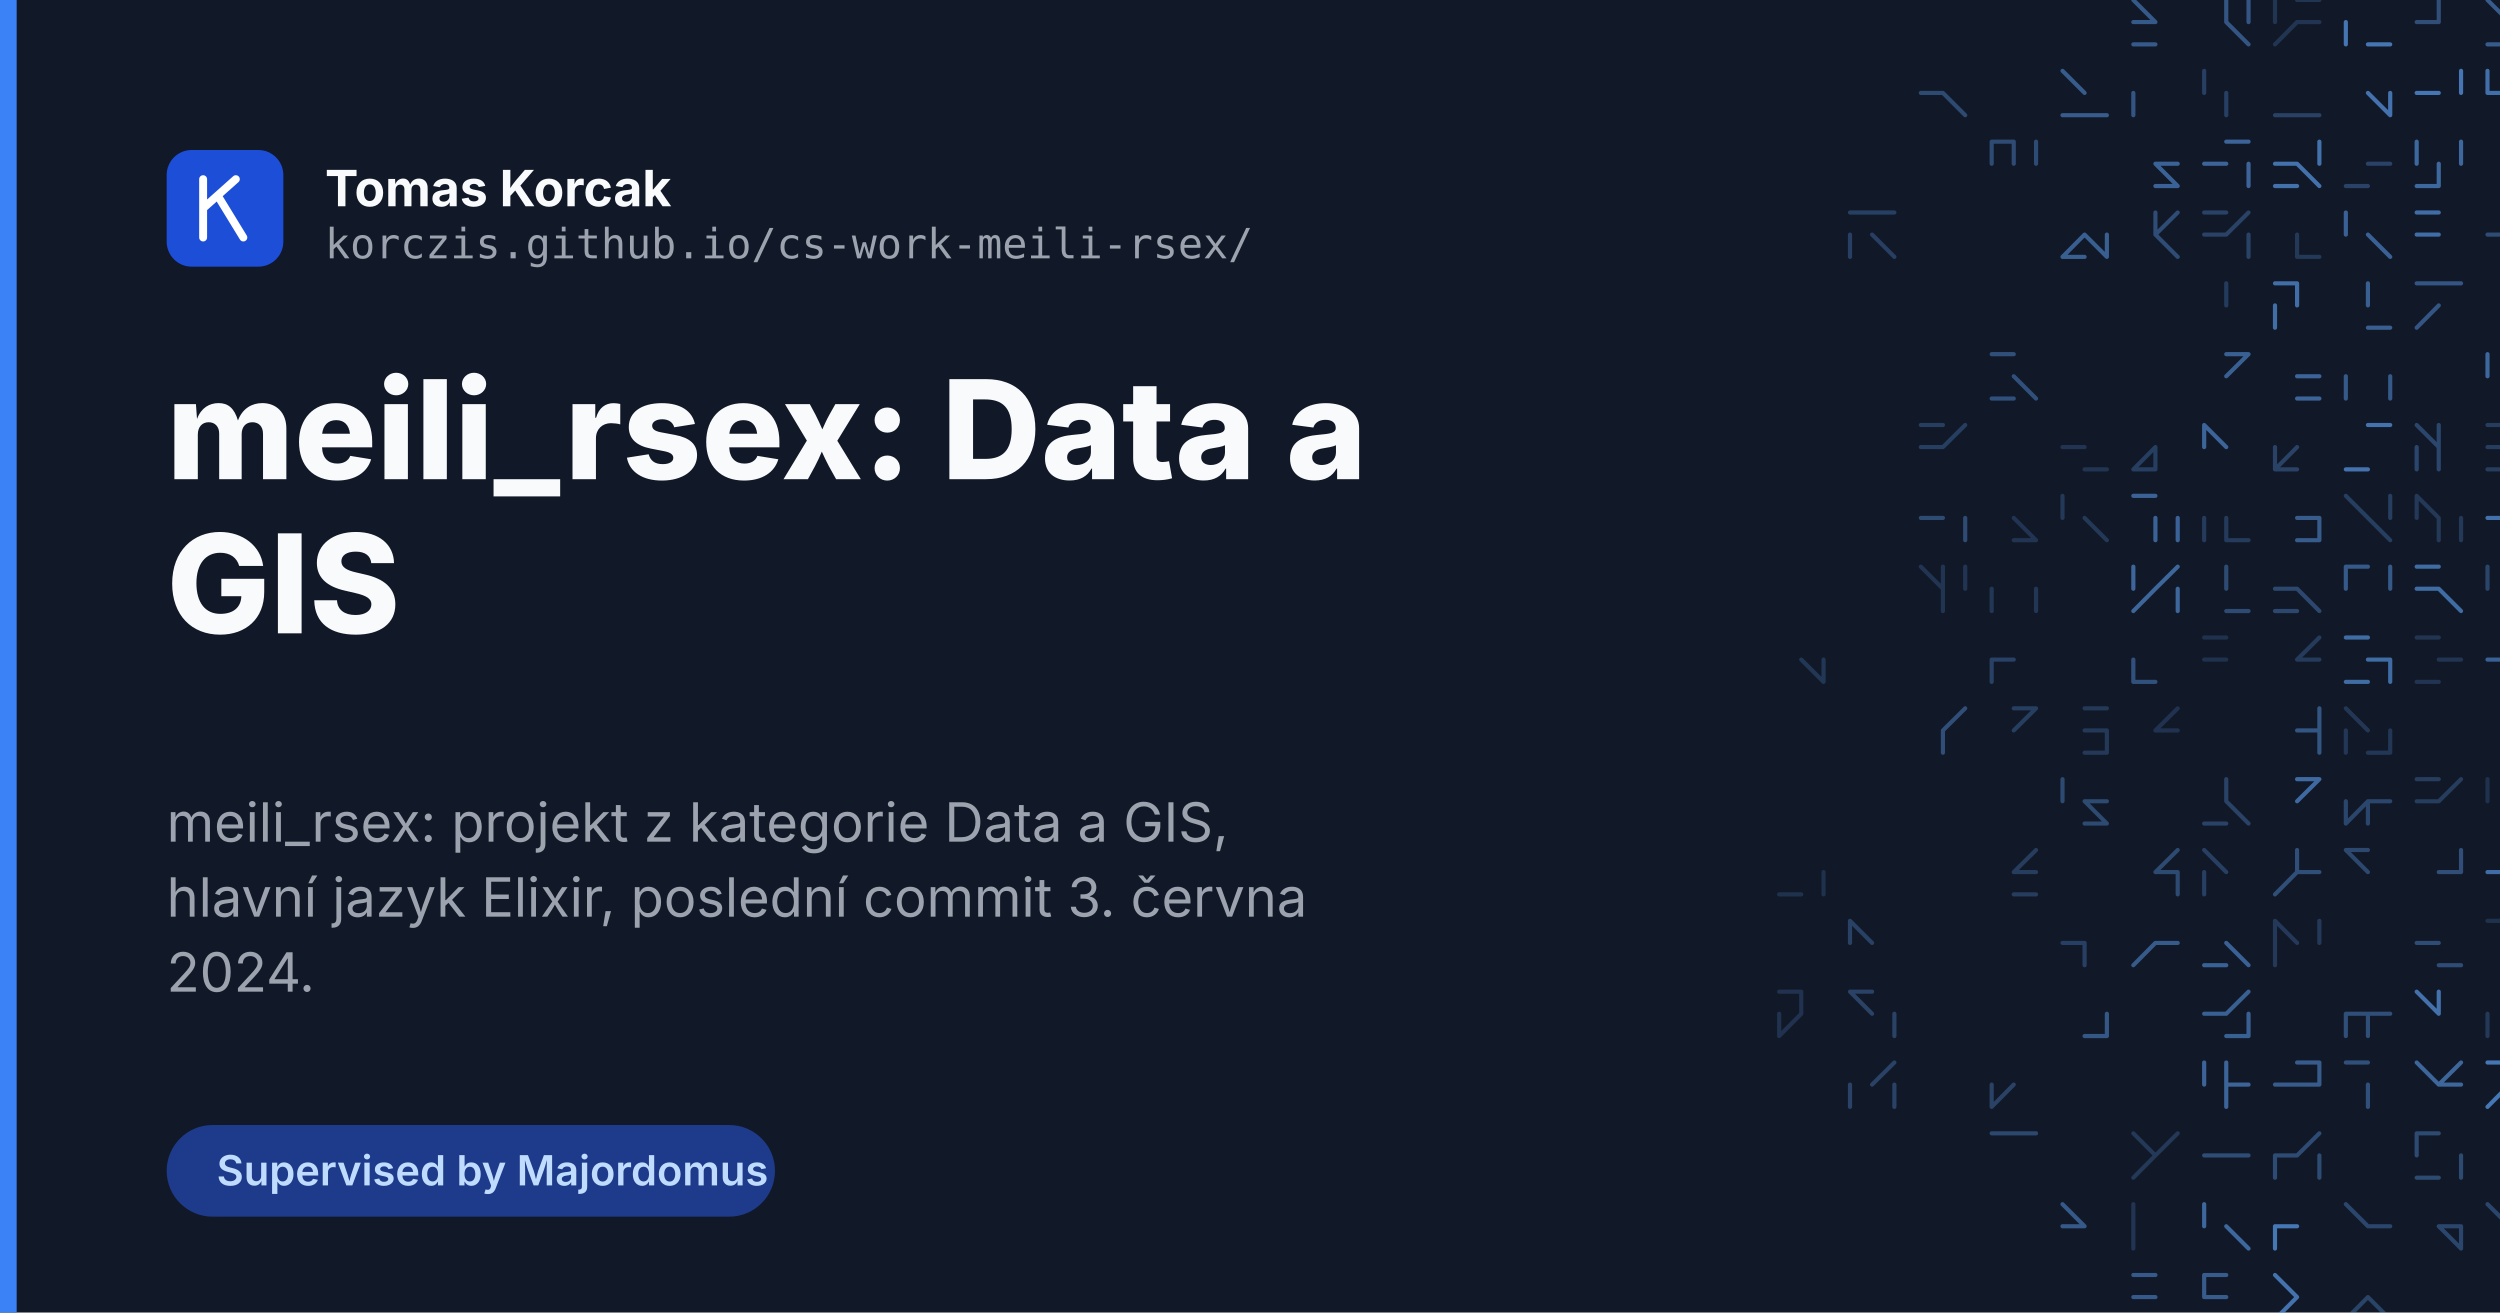
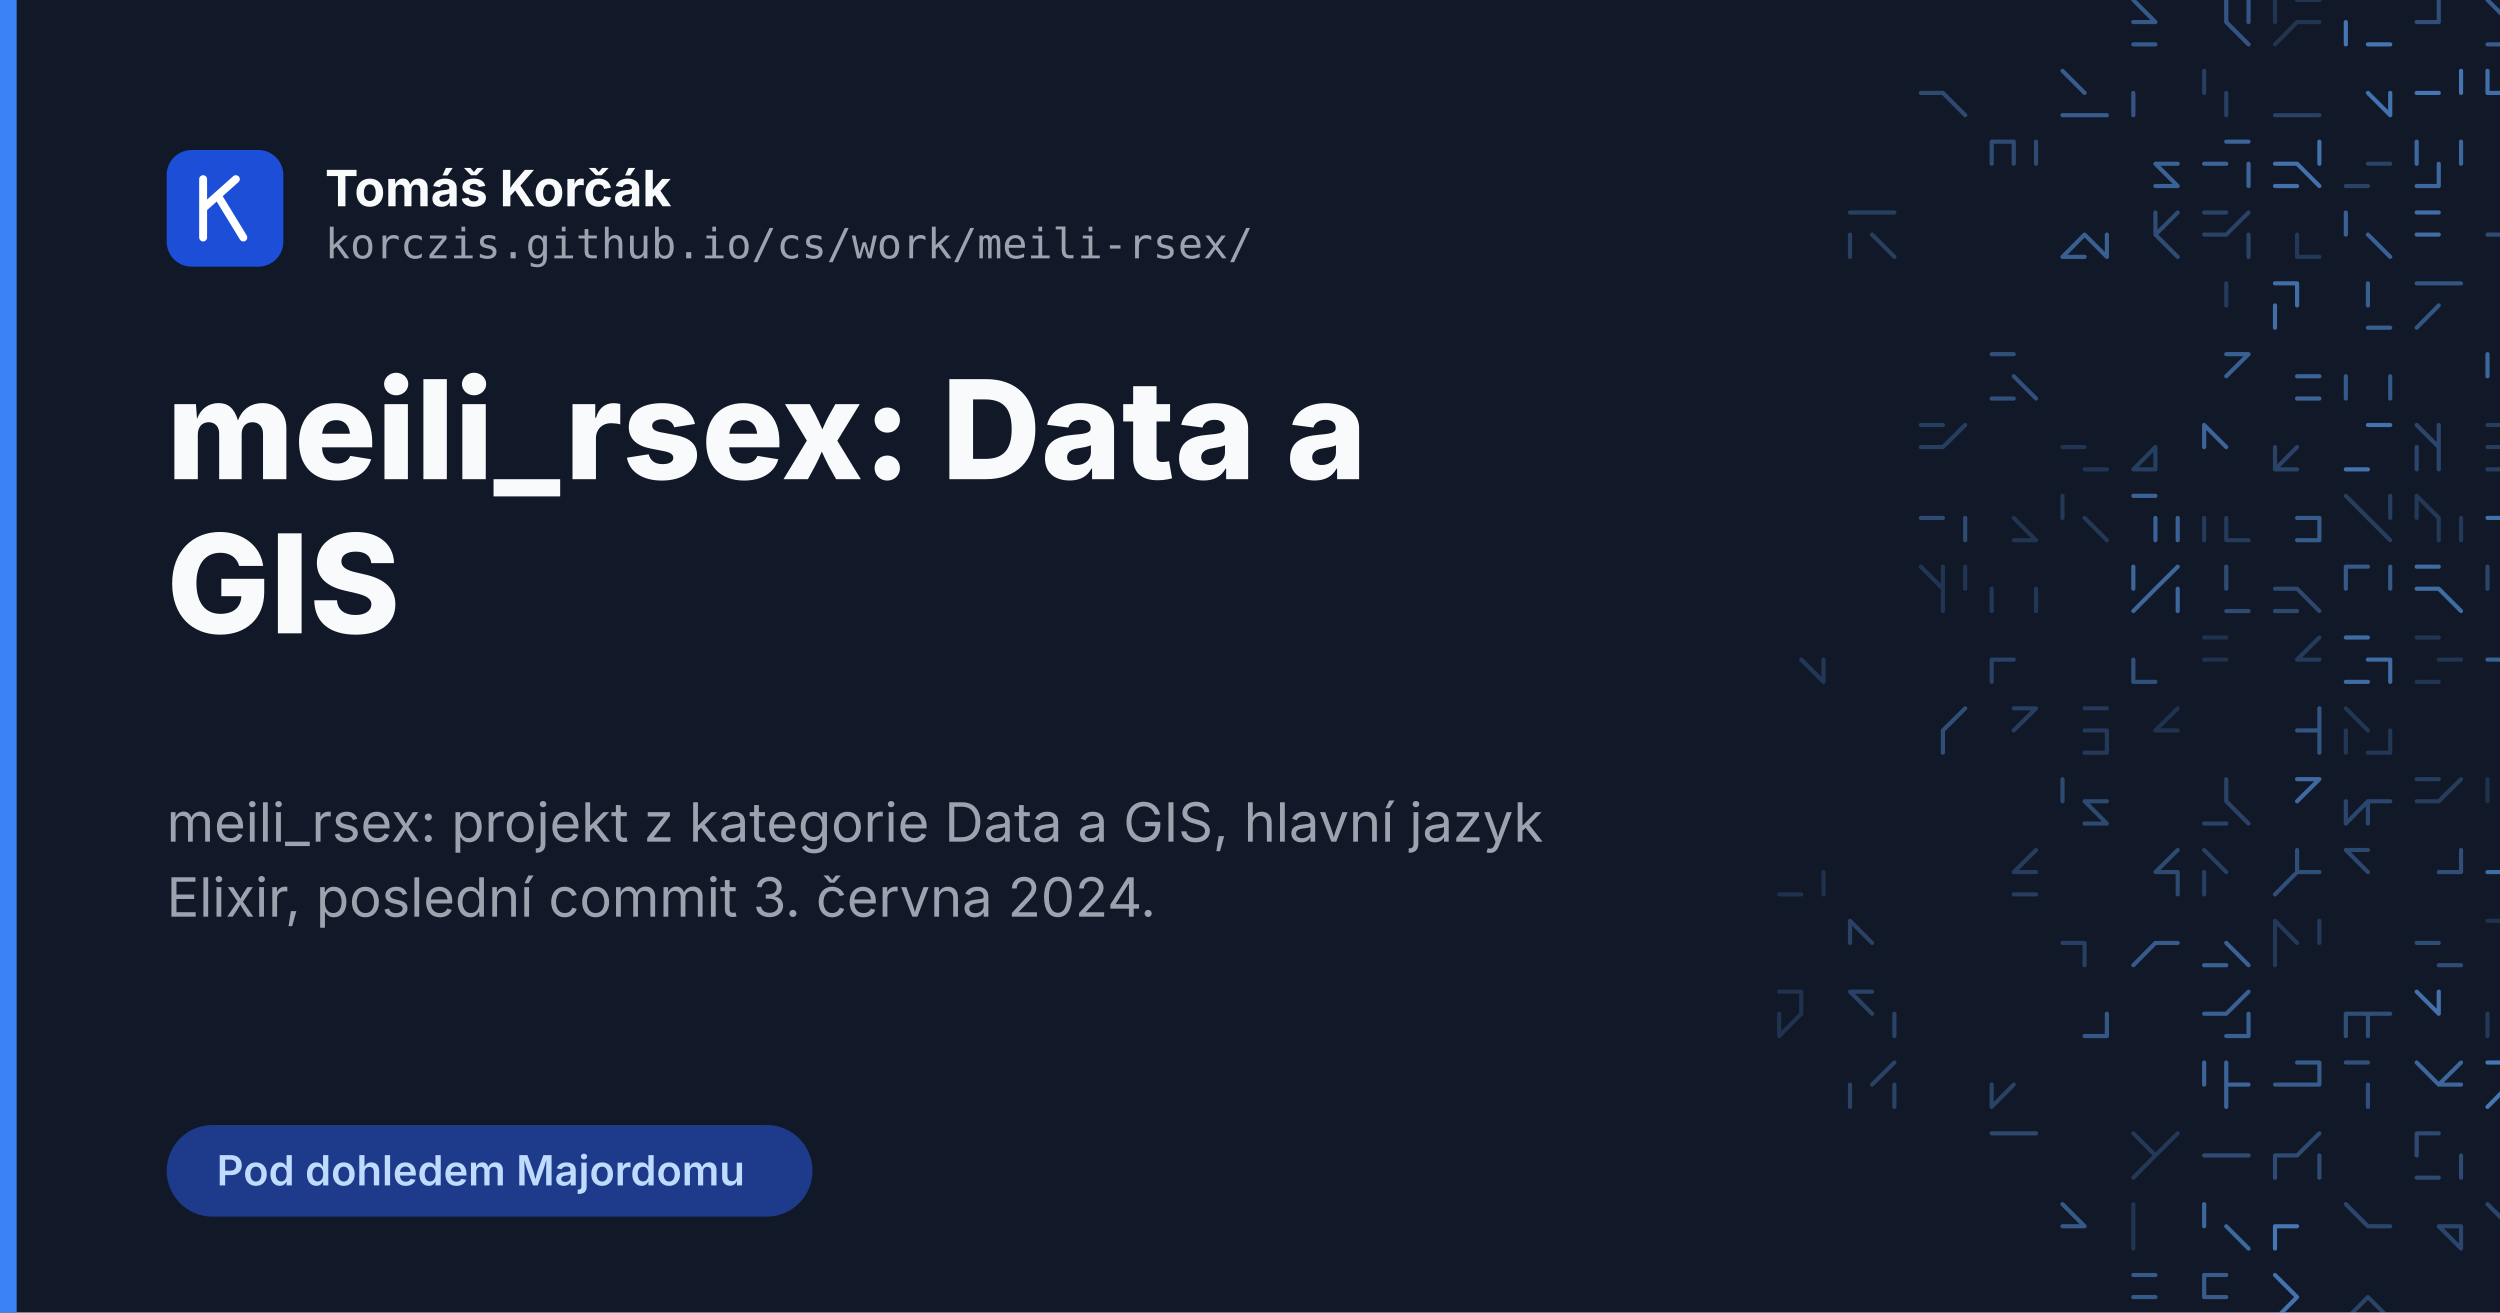
- <svg xmlns="http://www.w3.org/2000/svg" width="1200" height="630" viewBox="0 0 1200 630">
+ <svg xmlns="http://www.w3.org/2000/svg" width="1200" height="630" viewBox="0 0 1200 630" xml:lang="cs">
  <rect width="1200" height="630" fill="#111827" />
  <g fill="none" stroke="#60a5fa" stroke-width="2" stroke-linecap="round">
    <path d="M1024.0 21.3L1034.6 21.3M1024.0 10.6L1034.6 10.6M1024.0 0.0L1034.6 10.6" opacity="0.46" />
    <path d="M1068.6 10.6L1079.3 21.3M1068.6 0.0L1068.6 10.6M1079.3 0.0L1079.3 10.6" opacity="0.44" />
    <path d="M1092.0 0.0L1092.0 10.6M1102.6 10.6L1092.0 21.3M1102.6 0.0L1113.3 0.0M1102.6 10.6L1113.3 10.6" opacity="0.21" />
    <path d="M1136.6 21.3L1147.3 21.3M1126.0 10.6L1126.0 21.3" opacity="0.66" />
    <path d="M1160.0 10.6L1170.6 10.6M1170.6 0.0L1170.6 10.6" opacity="0.38" />
    <path d="M1194.0 0.0L1204.6 10.6M1204.6 0.0L1215.3 0.0M1194.0 21.3L1204.6 21.3" opacity="0.48" />
    <path d="M1228.0 0.0L1238.6 0.0M1228.0 0.0L1238.6 0.0M1228.0 0.0L1238.6 10.6" opacity="0.24" />
    <path d="M922.0 44.6L932.6 44.6M932.6 44.6L943.3 55.3" opacity="0.35" />
    <path d="M990.0 55.3L1000.6 55.3M1000.6 55.3L1011.3 55.3M990.0 34.0L1000.6 44.6" opacity="0.48" />
    <path d="M1024.0 44.6L1024.0 55.3M1024.0 44.6L1024.0 55.3" opacity="0.44" />
    <path d="M1058.0 34.0L1058.0 44.6M1068.6 44.6L1068.6 55.3" opacity="0.28" />
    <path d="M1102.6 55.3L1113.3 55.3M1092.0 55.3L1102.6 55.3M1092.0 55.3L1102.6 55.3" opacity="0.29" />
    <path d="M1136.6 44.6L1147.3 55.3M1147.3 44.6L1147.3 55.3M1136.6 44.6L1147.3 55.3M1136.6 44.6L1147.3 55.3" opacity="0.64" />
    <path d="M1160.0 44.6L1170.6 44.6M1181.3 34.0L1181.3 44.6" opacity="0.66" />
    <path d="M1204.6 44.6L1204.6 55.3M1194.0 34.0L1194.0 44.6M1194.0 44.6L1204.6 44.6" opacity="0.62" />
    <path d="M1228.0 34.0L1238.6 44.6M1249.3 34.0L1249.3 44.6" opacity="0.68" />
    <path d="M956.0 68.0L956.0 78.6M966.6 68.0L966.6 78.6M956.0 68.0L966.6 68.0M977.3 68.0L977.3 78.6" opacity="0.36" />
    <path d="M1034.6 89.3L1045.3 89.3M1034.6 78.6L1045.3 89.3M1034.6 78.6L1045.3 78.6" opacity="0.53" />
    <path d="M1058.0 78.6L1068.6 78.6M1079.3 78.6L1079.3 89.3M1058.0 78.6L1068.6 78.6M1068.6 68.0L1079.3 68.0" opacity="0.54" />
    <path d="M1102.6 78.6L1113.3 89.3M1092.0 89.3L1102.6 89.3M1092.0 78.6L1102.6 78.6M1113.3 68.0L1113.3 78.6" opacity="0.63" />
    <path d="M1136.6 78.6L1147.3 78.6M1126.0 89.3L1136.6 89.3" opacity="0.30" />
    <path d="M1170.6 78.6L1170.6 89.3M1160.0 89.3L1170.6 89.3M1160.0 68.0L1160.0 78.6M1181.3 68.0L1181.3 78.6" opacity="0.56" />
    <path d="M1204.6 68.0L1204.6 78.6M1204.6 78.6L1204.6 89.3" opacity="0.42" />
    <path d="M1228.0 68.0L1238.6 78.6M1228.0 68.0L1238.6 78.6" opacity="0.39" />
    <path d="M898.6 112.6L909.3 123.3M888.0 102.0L898.6 102.0M898.6 102.0L909.3 102.0M888.0 112.6L888.0 123.3" opacity="0.28" />
    <path d="M1000.6 112.6L990.0 123.3M1000.6 112.6L1011.3 123.3M990.0 123.3L1000.6 123.3M1011.3 112.6L1011.3 123.3" opacity="0.50" />
    <path d="M1045.3 102.0L1034.6 112.6M1034.6 102.0L1034.6 112.6M1034.6 112.6L1045.3 123.3" opacity="0.37" />
    <path d="M1058.0 102.0L1068.6 102.0M1079.3 112.6L1079.3 123.3M1079.3 102.0L1068.6 112.6M1058.0 112.6L1068.6 112.6" opacity="0.30" />
    <path d="M1102.6 112.6L1102.6 123.3M1102.6 112.6L1102.6 123.3M1102.6 123.3L1113.3 123.3" opacity="0.23" />
    <path d="M1126.0 102.0L1126.0 112.6M1136.6 112.6L1147.3 123.3" opacity="0.52" />
    <path d="M1160.0 102.0L1170.6 102.0M1160.0 112.6L1170.6 112.6" opacity="0.60" />
    <path d="M1194.0 112.6L1204.6 112.6M1215.3 102.0L1215.3 112.6M1204.6 102.0L1204.6 112.6M1204.6 102.0L1215.3 102.0" opacity="0.37" />
    <path d="M1228.0 112.6L1238.6 112.6M1228.0 102.0L1238.6 102.0" opacity="0.42" />
    <path d="M1068.6 136.0L1068.6 146.6M1068.6 136.0L1068.6 146.6" opacity="0.25" />
    <path d="M1092.0 146.6L1092.0 157.3M1092.0 136.0L1102.6 136.0M1092.0 136.0L1102.6 136.0M1102.6 136.0L1102.6 146.6" opacity="0.61" />
    <path d="M1136.6 136.0L1136.6 146.6M1136.6 157.3L1147.3 157.3" opacity="0.50" />
    <path d="M1170.6 146.6L1160.0 157.3M1170.6 136.0L1181.3 136.0M1160.0 136.0L1170.6 136.0" opacity="0.44" />
    <path d="M1215.3 136.0L1215.3 146.6M1204.6 146.6L1204.6 157.3M1204.6 146.6L1215.3 157.3" opacity="0.42" />
    <path d="M1238.6 146.6L1238.6 157.3M1238.6 146.6L1238.6 157.3M1238.6 146.6L1228.0 157.3M1249.3 136.0L1249.3 146.6" opacity="0.41" />
    <path d="M956.0 191.3L966.6 191.3M966.6 180.6L977.3 191.3M956.0 170.0L966.6 170.0" opacity="0.40" />
    <path d="M1068.6 170.0L1079.3 170.0M1079.3 170.0L1068.6 180.6" opacity="0.51" />
    <path d="M1102.6 180.6L1113.3 180.6M1102.6 191.3L1113.3 191.3" opacity="0.54" />
    <path d="M1126.0 180.6L1126.0 191.3M1147.3 180.6L1147.3 191.3" opacity="0.46" />
    <path d="M1194.0 170.0L1194.0 180.6M1215.3 180.6L1215.3 191.3M1215.3 180.6L1215.3 191.3" opacity="0.56" />
    <path d="M1228.0 170.0L1228.0 180.6M1249.3 170.0L1238.6 180.6M1238.6 180.6L1249.3 180.6" opacity="0.36" />
    <path d="M922.0 204.0L932.6 204.0M922.0 214.6L932.6 214.6M943.3 204.0L932.6 214.6" opacity="0.27" />
    <path d="M990.0 214.6L1000.6 214.6M1000.6 225.3L1011.3 225.3" opacity="0.20" />
    <path d="M1034.6 214.6L1034.6 225.3M1024.0 225.3L1034.6 225.3M1034.6 214.6L1024.0 225.3" opacity="0.27" />
    <path d="M1058.0 204.0L1068.6 214.6M1058.0 204.0L1058.0 214.6" opacity="0.54" />
    <path d="M1092.0 214.6L1092.0 225.3M1092.0 225.3L1102.6 225.3M1102.6 214.6L1092.0 225.3" opacity="0.30" />
    <path d="M1136.6 204.0L1147.3 204.0M1126.0 225.3L1136.6 225.3" opacity="0.64" />
    <path d="M1160.0 204.0L1170.6 214.6M1170.6 204.0L1170.6 214.6M1160.0 214.6L1160.0 225.3M1170.6 214.6L1170.6 225.3" opacity="0.33" />
    <path d="M1194.0 214.6L1204.6 214.6M1194.0 225.3L1204.6 225.3M1194.0 204.0L1204.6 204.0" opacity="0.26" />
    <path d="M1238.6 214.6L1238.6 225.3M1228.0 204.0L1238.6 214.6M1228.0 225.3L1238.6 225.3" opacity="0.31" />
    <path d="M943.3 248.6L943.3 259.3M922.0 248.6L932.6 248.6" opacity="0.36" />
    <path d="M966.6 259.3L977.3 259.3M966.6 248.6L977.3 259.3" opacity="0.20" />
    <path d="M990.0 238.0L990.0 248.6M990.0 238.0L990.0 248.6M1000.6 248.6L1011.3 259.3" opacity="0.23" />
    <path d="M1045.3 248.6L1045.3 259.3M1024.0 238.0L1034.6 238.0M1034.6 248.6L1034.6 259.3" opacity="0.53" />
    <path d="M1058.0 248.6L1058.0 259.3M1068.6 259.3L1079.3 259.3M1068.6 248.6L1068.6 259.3" opacity="0.25" />
    <path d="M1102.6 259.3L1113.3 259.3M1102.6 248.6L1113.3 248.6M1113.3 248.6L1113.3 259.3M1102.6 248.6L1113.3 248.6" opacity="0.48" />
    <path d="M1136.6 248.6L1147.3 259.3M1126.0 238.0L1136.6 248.6M1147.3 238.0L1147.3 248.6" opacity="0.27" />
    <path d="M1170.6 248.6L1170.6 259.3M1181.3 248.6L1181.3 259.3M1160.0 238.0L1160.0 248.6M1160.0 238.0L1170.6 248.6" opacity="0.23" />
    <path d="M1215.3 238.0L1215.3 248.6M1194.0 248.6L1204.6 248.6" opacity="0.63" />
    <path d="M1238.6 248.6L1249.3 248.6M1238.6 259.3L1249.3 259.3M1249.3 248.6L1249.3 259.3" opacity="0.47" />
    <path d="M932.6 272.0L932.6 282.6M943.3 272.0L943.3 282.6M922.0 272.0L932.6 282.6M932.6 282.6L932.6 293.3" opacity="0.21" />
    <path d="M977.3 282.6L977.3 293.3M956.0 282.6L956.0 293.3" opacity="0.22" />
    <path d="M1045.3 272.0L1034.6 282.6M1024.0 272.0L1024.0 282.6M1034.6 282.6L1024.0 293.3M1045.3 282.6L1045.3 293.3" opacity="0.55" />
    <path d="M1068.6 293.3L1079.3 293.3M1068.6 272.0L1068.6 282.6" opacity="0.36" />
    <path d="M1102.6 282.6L1113.3 293.3M1092.0 293.3L1102.6 293.3M1092.0 282.6L1102.6 282.6" opacity="0.34" />
    <path d="M1126.0 272.0L1136.6 272.0M1147.3 272.0L1147.3 282.6M1126.0 272.0L1126.0 282.6" opacity="0.46" />
    <path d="M1160.0 282.6L1170.6 282.6M1170.6 282.6L1181.3 293.3M1160.0 272.0L1170.6 272.0" opacity="0.59" />
    <path d="M1194.0 272.0L1194.0 282.6M1215.3 282.6L1215.3 293.3" opacity="0.32" />
    <path d="M875.3 316.6L875.3 327.3M864.6 316.6L875.3 327.3" opacity="0.22" />
    <path d="M956.0 316.6L956.0 327.3M956.0 316.6L966.6 316.6" opacity="0.29" />
    <path d="M1024.0 316.6L1024.0 327.3M1024.0 327.3L1034.6 327.3" opacity="0.41" />
    <path d="M1058.0 306.0L1068.6 306.0M1058.0 316.6L1068.6 316.6" opacity="0.18" />
    <path d="M1113.3 306.0L1102.6 316.6M1102.6 316.6L1113.3 316.6" opacity="0.25" />
    <path d="M1126.0 306.0L1136.6 306.0M1136.6 316.6L1147.3 316.6M1147.3 316.6L1147.3 327.3M1126.0 327.3L1136.6 327.3" opacity="0.59" />
    <path d="M1160.0 327.3L1170.6 327.3M1160.0 306.0L1170.6 306.0M1170.6 316.6L1181.3 316.6M1160.0 327.3L1170.6 327.3" opacity="0.21" />
    <path d="M1194.0 316.6L1204.6 316.6M1194.0 316.6L1204.6 316.6M1204.6 316.6L1204.6 327.3" opacity="0.52" />
    <path d="M932.6 350.6L932.6 361.3M943.3 340.0L932.6 350.6" opacity="0.38" />
    <path d="M966.6 340.0L977.3 340.0M977.3 340.0L966.6 350.6" opacity="0.27" />
    <path d="M1000.6 350.6L1011.3 350.6M1000.6 340.0L1011.3 340.0M1011.3 350.6L1011.3 361.3M1000.6 361.3L1011.3 361.3" opacity="0.23" />
    <path d="M1034.6 350.6L1045.3 350.6M1045.3 340.0L1034.6 350.6" opacity="0.19" />
    <path d="M1113.3 350.6L1113.3 361.3M1102.6 350.6L1113.3 350.6M1113.3 350.6L1113.3 361.3M1113.3 340.0L1113.3 350.6" opacity="0.43" />
    <path d="M1126.0 340.0L1136.6 350.6M1147.3 350.6L1147.3 361.3M1136.6 361.3L1147.3 361.3M1126.0 350.6L1126.0 361.3" opacity="0.22" />
    <path d="M1204.6 350.6L1215.3 361.3M1215.3 340.0L1204.6 350.6" opacity="0.42" />
    <path d="M1228.0 350.6L1238.6 350.6M1238.6 350.6L1238.6 361.3M1249.3 350.6L1249.3 361.3" opacity="0.57" />
    <path d="M990.0 374.0L990.0 384.6M1000.6 384.6L1011.3 395.3M1000.6 384.6L1011.3 384.6M1000.6 395.3L1011.3 395.3" opacity="0.35" />
    <path d="M1058.0 395.3L1068.6 395.3M1068.6 384.6L1079.3 395.3M1068.6 374.0L1068.6 384.6" opacity="0.30" />
    <path d="M1102.6 374.0L1113.3 374.0M1113.3 374.0L1102.6 384.6" opacity="0.58" />
    <path d="M1136.6 384.6L1136.6 395.3M1126.0 384.6L1126.0 395.3M1136.6 384.6L1147.3 384.6M1136.6 384.6L1126.0 395.3" opacity="0.33" />
    <path d="M1181.3 374.0L1170.6 384.6M1160.0 384.6L1170.6 384.6M1160.0 374.0L1170.6 374.0" opacity="0.26" />
    <path d="M1204.6 384.6L1215.3 395.3M1194.0 374.0L1194.0 384.6" opacity="0.18" />
    <path d="M854.0 429.3L864.6 429.3M875.3 418.6L875.3 429.3" opacity="0.18" />
    <path d="M966.6 418.6L977.3 418.6M977.3 408.0L966.6 418.6M966.6 429.3L977.3 429.3" opacity="0.26" />
    <path d="M1034.6 418.6L1045.3 418.6M1045.3 408.0L1034.6 418.6M1045.3 408.0L1034.6 418.6M1045.3 418.6L1045.3 429.3" opacity="0.35" />
    <path d="M1058.0 418.6L1058.0 429.3M1058.0 408.0L1068.6 418.6" opacity="0.28" />
    <path d="M1102.6 418.6L1092.0 429.3M1102.6 418.6L1113.3 418.6M1102.6 408.0L1102.6 418.6" opacity="0.39" />
    <path d="M1126.0 408.0L1136.6 408.0M1126.0 408.0L1136.6 418.6" opacity="0.34" />
    <path d="M1170.6 418.6L1181.3 418.6M1181.3 408.0L1181.3 418.6" opacity="0.38" />
    <path d="M1194.0 418.6L1204.6 418.6M1215.3 418.6L1215.3 429.3" opacity="0.60" />
    <path d="M1249.3 408.0L1238.6 418.6M1228.0 408.0L1228.0 418.6M1249.3 418.6L1249.3 429.3" opacity="0.64" />
    <path d="M888.0 442.0L898.6 452.6M888.0 442.0L898.6 452.6M888.0 442.0L898.6 452.6M888.0 442.0L888.0 452.6" opacity="0.29" />
    <path d="M990.0 452.6L1000.6 452.6M1000.6 452.6L1000.6 463.3" opacity="0.28" />
    <path d="M1034.6 452.6L1024.0 463.3M1034.6 452.6L1045.3 452.6M1034.6 452.6L1024.0 463.3" opacity="0.47" />
    <path d="M1058.0 463.3L1068.6 463.3M1068.6 452.6L1079.3 463.3" opacity="0.52" />
    <path d="M1092.0 452.6L1092.0 463.3M1113.3 442.0L1113.3 452.6M1092.0 442.0L1092.0 452.6M1092.0 442.0L1102.6 452.6" opacity="0.24" />
    <path d="M1170.6 463.3L1181.3 463.3M1160.0 452.6L1170.6 452.6" opacity="0.37" />
    <path d="M1194.0 442.0L1204.6 442.0M1204.6 442.0L1204.6 452.6M1215.3 452.6L1215.3 463.3M1194.0 442.0L1204.6 442.0" opacity="0.18" />
    <path d="M1228.0 452.6L1228.0 463.3M1228.0 442.0L1238.6 442.0" opacity="0.22" />
    <path d="M864.6 476.0L864.6 486.6M854.0 486.6L854.0 497.3M854.0 476.0L864.6 476.0M864.6 486.6L854.0 497.3" opacity="0.19" />
    <path d="M909.3 486.6L909.3 497.3M888.0 476.0L898.6 476.0M888.0 476.0L898.6 476.0M888.0 476.0L898.6 486.6" opacity="0.30" />
    <path d="M1011.3 486.6L1011.3 497.3M1000.6 497.3L1011.3 497.3" opacity="0.45" />
    <path d="M1079.3 476.0L1068.6 486.6M1068.6 497.3L1079.3 497.3M1058.0 486.6L1068.6 486.6M1079.3 486.6L1079.3 497.3" opacity="0.51" />
    <path d="M1136.6 486.6L1136.6 497.3M1136.6 486.6L1147.3 486.6M1126.0 486.6L1136.6 486.6M1126.0 486.6L1126.0 497.3" opacity="0.39" />
    <path d="M1160.0 476.0L1170.6 486.6M1170.6 476.0L1170.6 486.6" opacity="0.63" />
    <path d="M1215.3 476.0L1204.6 486.6M1215.3 476.0L1215.3 486.6M1194.0 486.6L1194.0 497.3M1194.0 486.6L1194.0 497.3" opacity="0.23" />
    <path d="M1238.6 476.0L1249.3 476.0M1238.6 486.6L1249.3 486.6" opacity="0.65" />
    <path d="M909.3 520.6L909.3 531.3M909.3 510.0L898.6 520.6M888.0 520.6L888.0 531.3" opacity="0.30" />
    <path d="M966.6 520.6L956.0 531.3M956.0 520.6L956.0 531.3" opacity="0.30" />
    <path d="M1058.0 510.0L1058.0 520.6M1068.6 520.6L1068.6 531.3M1068.6 510.0L1068.6 520.6M1068.6 520.6L1079.3 520.6" opacity="0.54" />
    <path d="M1092.0 520.6L1102.6 520.6M1102.6 520.6L1113.3 520.6M1102.6 510.0L1113.3 510.0M1113.3 510.0L1113.3 520.6" opacity="0.48" />
    <path d="M1126.0 510.0L1136.6 510.0M1136.6 520.6L1136.6 531.3" opacity="0.40" />
    <path d="M1160.0 510.0L1170.6 520.6M1181.3 510.0L1170.6 520.6M1170.6 520.6L1181.3 520.6" opacity="0.55" />
    <path d="M1215.3 510.0L1204.6 520.6M1204.6 520.6L1194.0 531.3M1194.0 510.0L1204.6 510.0" opacity="0.67" />
    <path d="M956.0 544.0L966.6 544.0M966.6 544.0L977.3 544.0" opacity="0.34" />
    <path d="M1045.3 544.0L1034.6 554.6M1024.0 544.0L1034.6 554.6M1045.3 544.0L1034.6 554.6M1034.6 554.6L1024.0 565.3" opacity="0.23" />
    <path d="M1058.0 554.6L1068.6 554.6M1068.6 554.6L1079.3 554.6" opacity="0.37" />
    <path d="M1113.3 544.0L1102.6 554.6M1092.0 554.6L1092.0 565.3M1113.3 554.6L1113.3 565.3M1092.0 554.6L1102.6 554.6" opacity="0.36" />
    <path d="M1181.3 554.6L1181.3 565.3M1160.0 565.3L1170.6 565.3M1160.0 544.0L1170.6 544.0M1160.0 544.0L1160.0 554.6" opacity="0.35" />
    <path d="M1204.6 565.3L1215.3 565.3M1204.6 554.6L1215.3 554.6" opacity="0.31" />
    <path d="M1228.0 544.0L1238.6 554.6M1228.0 544.0L1238.6 554.6M1228.0 554.6L1228.0 565.3M1249.3 544.0L1238.6 554.6" opacity="0.59" />
    <path d="M990.0 578.0L1000.6 588.6M990.0 588.6L1000.6 588.6M990.0 588.6L1000.6 588.6" opacity="0.46" />
    <path d="M1024.0 578.0L1024.0 588.6M1024.0 588.6L1024.0 599.3" opacity="0.20" />
    <path d="M1058.0 578.0L1058.0 588.6M1068.6 588.6L1079.3 599.3" opacity="0.56" />
    <path d="M1092.0 588.6L1102.6 588.6M1092.0 588.6L1092.0 599.3" opacity="0.67" />
    <path d="M1126.0 578.0L1136.6 588.6M1136.6 588.6L1147.3 588.6" opacity="0.33" />
    <path d="M1170.6 588.6L1181.3 588.6M1170.6 588.6L1181.3 599.3M1181.3 588.6L1181.3 599.3" opacity="0.33" />
    <path d="M1194.0 578.0L1204.6 588.6M1215.3 578.0L1215.3 588.6" opacity="0.33" />
    <path d="M1249.3 588.6L1249.3 599.3M1228.0 599.3L1238.6 599.3M1238.6 599.3L1249.3 599.3M1238.6 588.6L1249.3 588.6" opacity="0.54" />
    <path d="M1024.0 622.6L1034.6 622.6M1024.0 612.0L1034.6 612.0" opacity="0.46" />
    <path d="M1058.0 612.0L1068.6 612.0M1058.0 633.3L1068.6 633.3M1058.0 612.0L1058.0 622.6M1058.0 622.6L1068.6 622.6" opacity="0.48" />
    <path d="M1102.6 622.6L1092.0 633.3M1092.0 612.0L1102.6 622.6" opacity="0.64" />
    <path d="M1136.6 633.3L1147.3 633.3M1136.6 633.3L1147.3 633.3M1136.6 622.6L1126.0 633.3M1136.6 622.6L1147.3 633.3" opacity="0.31" />
    <path d="M932.6 656.6L943.3 656.6M922.0 646.0L932.6 646.0M922.0 656.6L932.6 656.6" opacity="0.23" />
    <path d="M990.0 656.6L1000.6 656.6M1000.6 656.6L1011.3 667.3M1000.6 667.3L1011.3 667.3M990.0 646.0L1000.6 646.0" opacity="0.20" />
    <path d="M1034.6 646.0L1034.6 656.6M1034.6 646.0L1045.3 646.0M1024.0 656.6L1034.6 656.6" opacity="0.28" />
    <path d="M1068.6 646.0L1079.3 646.0M1068.6 646.0L1068.6 656.6M1068.6 656.6L1068.6 667.3M1068.6 656.6L1079.3 656.6" opacity="0.58" />
    <path d="M1092.0 646.0L1102.6 656.6M1092.0 667.3L1102.6 667.3M1102.6 646.0L1113.3 646.0" opacity="0.49" />
    <path d="M1147.3 646.0L1136.6 656.6M1126.0 656.6L1126.0 667.3M1136.6 646.0L1147.3 646.0" opacity="0.48" />
    <path d="M1204.6 656.6L1204.6 667.3M1194.0 667.3L1204.6 667.3M1204.6 656.6L1215.3 656.6" opacity="0.21" />
    <path d="M1228.0 646.0L1238.6 656.6M1238.6 646.0L1249.3 646.0M1238.6 656.6L1249.3 656.6" opacity="0.29" />
  </g>
  <rect x="0" y="0" width="8" height="630" fill="#3b82f6" />
  <g font-family="Inter, Helvetica Neue, Helvetica, Arial, sans-serif">
    <rect x="80" y="72" width="56" height="56" rx="12" fill="#1d4ed8" />
    <g fill="none" stroke="#fff" stroke-width="3.8" stroke-linecap="round" stroke-linejoin="round">
      <path d="M97.5 86v28M97.5 100l15.7-14M104.5 93.9l12.3 20.1" />
    </g>
-     <text x="156" y="99" font-size="24" font-weight="700" fill="#f9fafb">Tomas Korcak</text>
-     <text x="156" y="124" font-size="20" font-family="JetBrains Mono, Menlo, monospace" fill="#9ca3af">korczis.github.io/cs-work-meili-rsex/</text>
+     <text x="156" y="99" font-size="24" font-weight="700" fill="#f9fafb">Tomáš Korčák</text>
+     <text id="address" x="156" y="124" font-size="20" font-family="JetBrains Mono, Menlo, monospace" fill="#9ca3af">korczis.github.io/cs/work/meili-rsex/</text>
    <text x="80" y="230" font-size="66" font-weight="800" fill="#f9fafb">meili_rsex: Data a</text>
    <text x="80" y="304" font-size="66" font-weight="800" fill="#f9fafb">GIS</text>
-     <text x="80" y="404" font-size="26" fill="#9ca3af">meili_rsex: projekt z kategorie Data a GIS,</text>
-     <text x="80" y="440" font-size="26" fill="#9ca3af">hlavní jazyk Elixir, poslední commit 3. června</text>
-     <text x="80" y="476" font-size="26" fill="#9ca3af">2024.</text>
-     <rect x="80" y="540" width="292" height="44" rx="22" fill="#1e3a8a" />
-     <text x="104" y="569" font-size="20" font-weight="600" fill="#bfdbfe">Supervised by Majordomus</text>
+     <text x="80" y="404" font-size="26" fill="#9ca3af">meili_rsex: projekt z kategorie Data a GIS, hlavní jazyk</text>
+     <text x="80" y="440" font-size="26" fill="#9ca3af">Elixir, poslední commit 3. června 2024.</text>
+     <rect x="80" y="540" width="310" height="44" rx="22" fill="#1e3a8a" />
+     <text x="104" y="569" font-size="20" font-weight="600" fill="#bfdbfe">Pod dohledem Majordomu</text>
  </g>
</svg>
